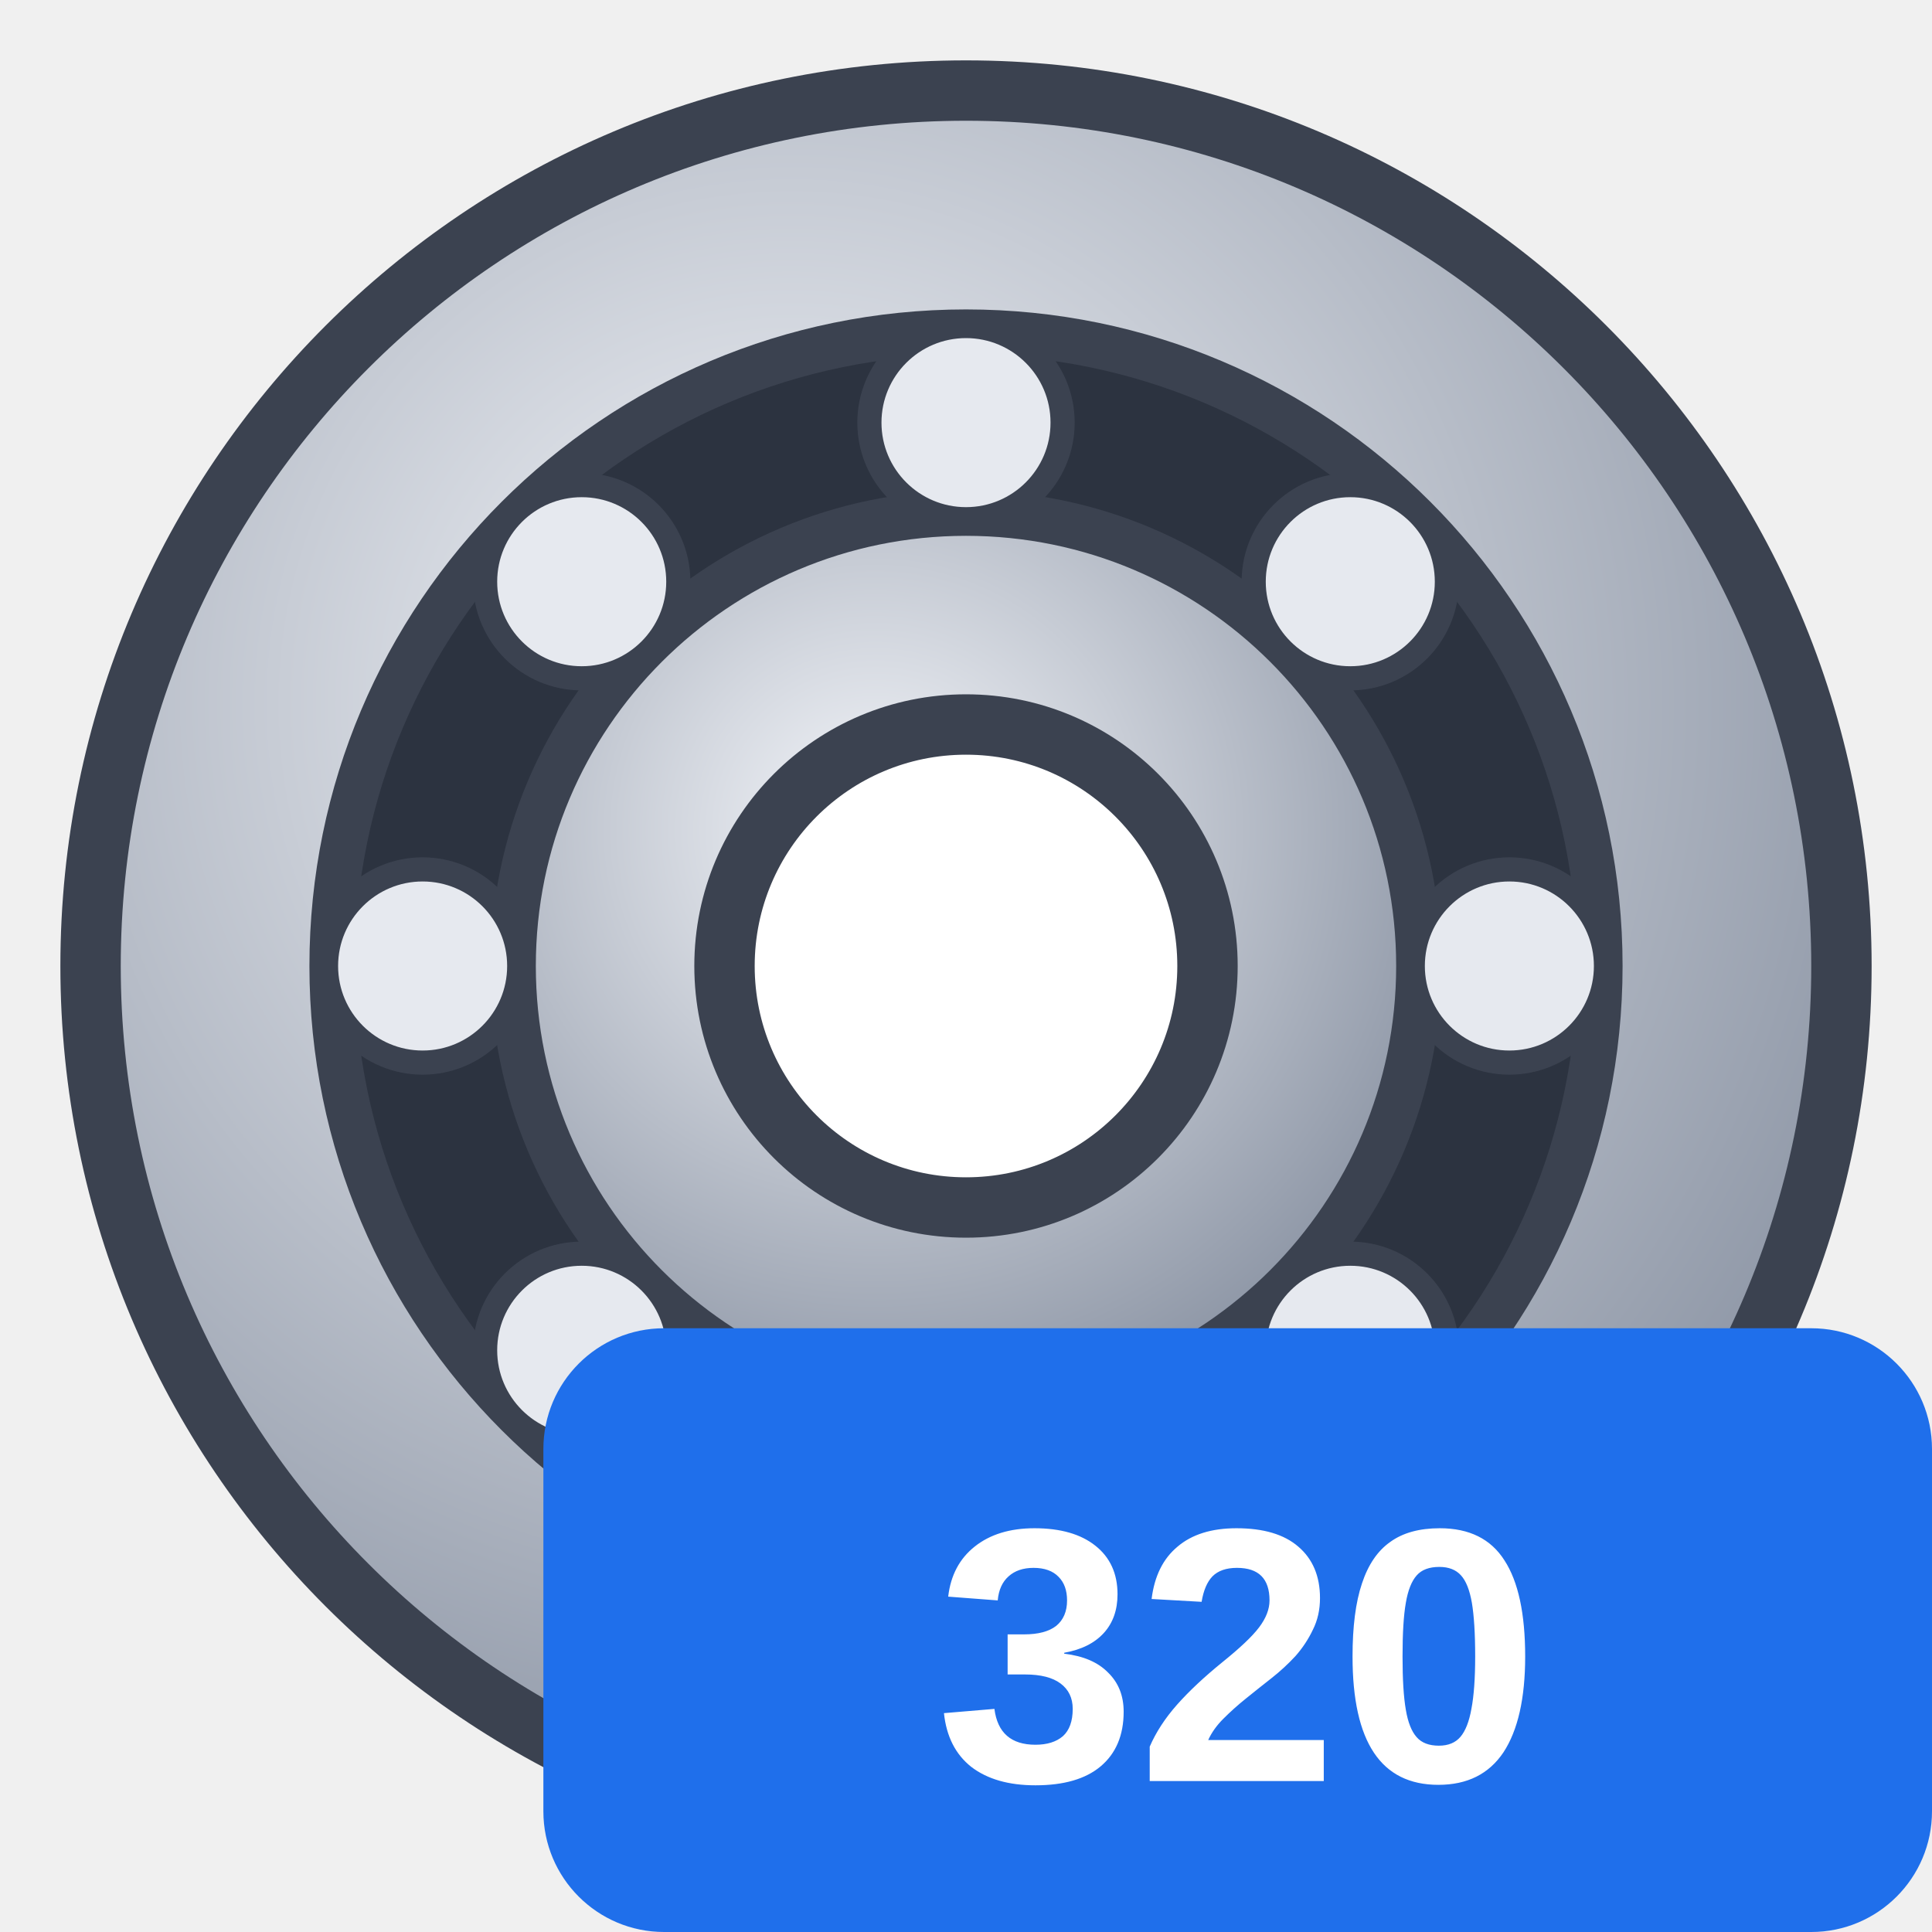
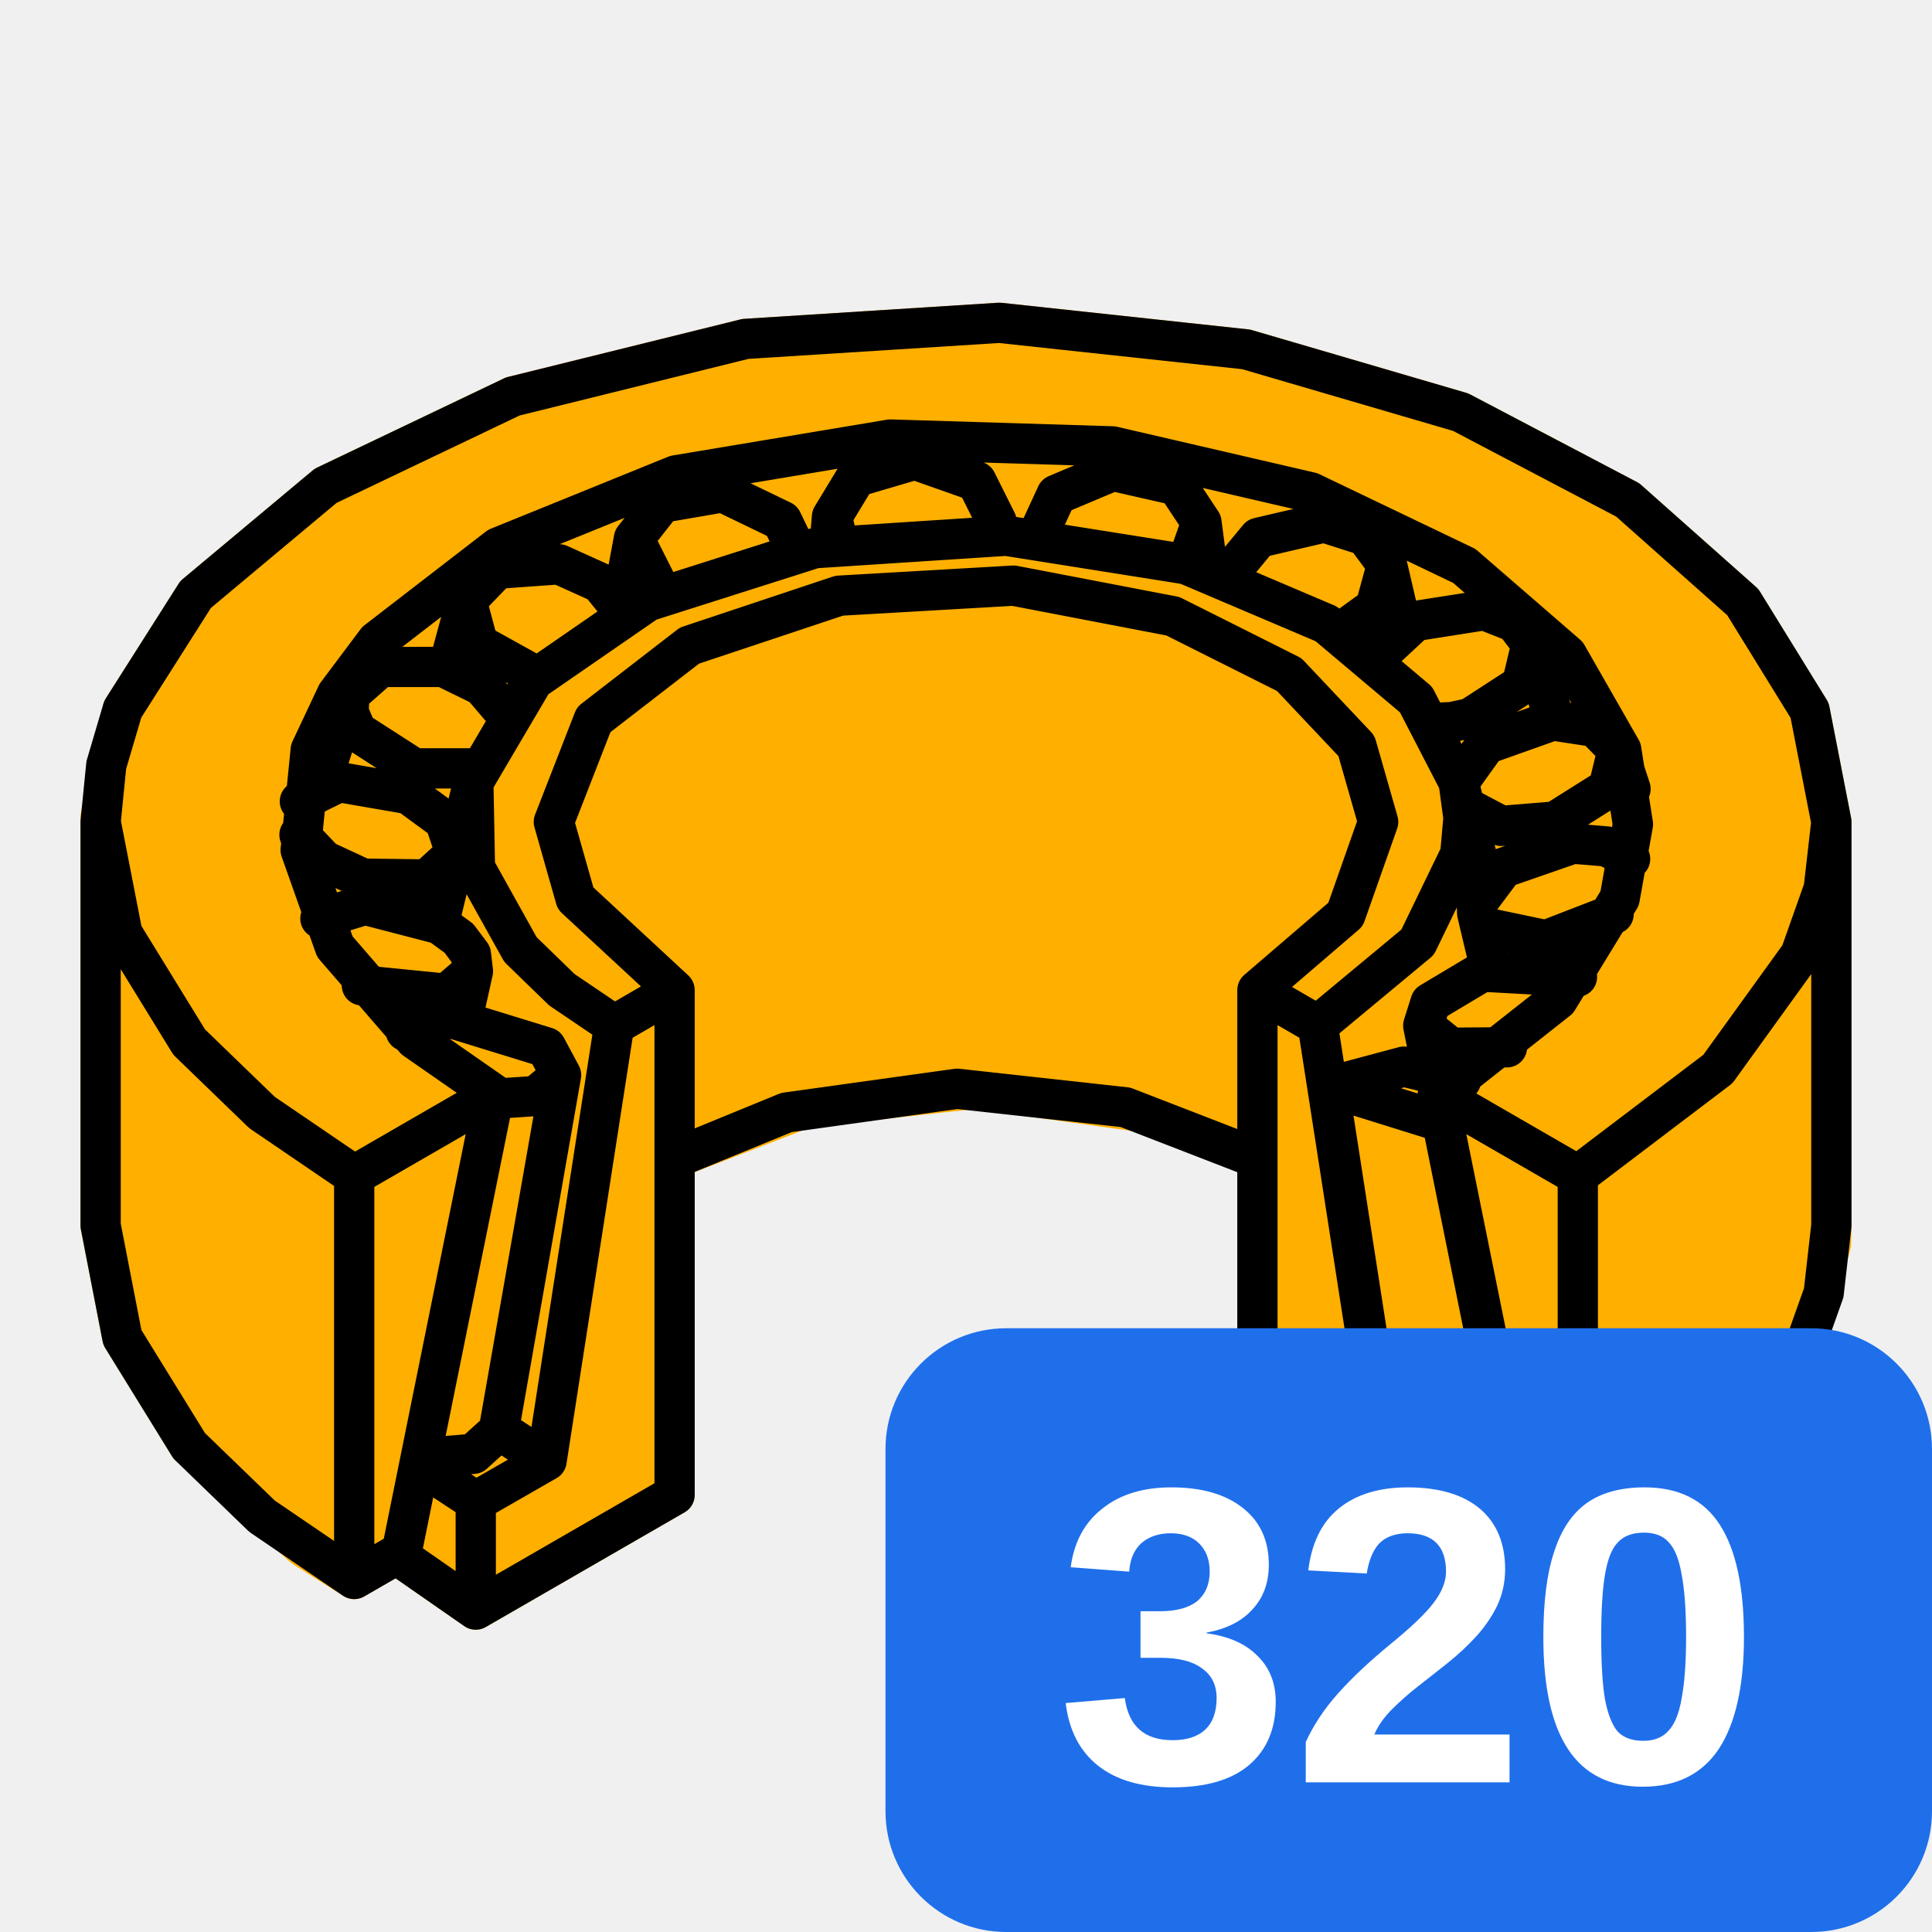
- <svg xmlns="http://www.w3.org/2000/svg" width="64" height="64" viewBox="0 0 64 64">
-   <defs>
-     <radialGradient id="g" cx="40%" cy="35%" r="70%">
-       <stop offset="0" stop-color="#f4f6fa" />
-       <stop offset="1" stop-color="#8a93a3" />
-     </radialGradient>
-   </defs>
-   <circle cx="32" cy="32" r="29" fill="url(#g)" stroke="#3b4250" stroke-width="2" />
-   <circle cx="32" cy="32" r="21" fill="#2c3340" stroke="#3b4250" stroke-width="1.5" />
-   <circle cx="32" cy="32" r="15" fill="url(#g)" stroke="#3b4250" stroke-width="1.5" />
-   <circle cx="32" cy="32" r="8" fill="#ffffff" stroke="#3b4250" stroke-width="2" />
-   <circle cx="50.00" cy="32.00" r="3.2" fill="#e6e9ef" stroke="#3b4250" stroke-width="0.8" />
-   <circle cx="44.73" cy="44.73" r="3.2" fill="#e6e9ef" stroke="#3b4250" stroke-width="0.8" />
-   <circle cx="32.00" cy="50.00" r="3.2" fill="#e6e9ef" stroke="#3b4250" stroke-width="0.8" />
-   <circle cx="19.27" cy="44.73" r="3.2" fill="#e6e9ef" stroke="#3b4250" stroke-width="0.8" />
-   <circle cx="14.00" cy="32.00" r="3.2" fill="#e6e9ef" stroke="#3b4250" stroke-width="0.8" />
-   <circle cx="19.27" cy="19.27" r="3.2" fill="#e6e9ef" stroke="#3b4250" stroke-width="0.8" />
-   <circle cx="32.00" cy="14.00" r="3.2" fill="#e6e9ef" stroke="#3b4250" stroke-width="0.8" />
-   <circle cx="44.73" cy="19.27" r="3.2" fill="#e6e9ef" stroke="#3b4250" stroke-width="0.8" />
-   <rect x="18" y="44" width="46" height="20" rx="4" fill="#1f6feb" />
-   <text x="41" y="59" font-family="Arial,Helvetica,sans-serif" font-size="12" font-weight="bold" fill="#ffffff" text-anchor="middle">320</text>
+ <svg xmlns="http://www.w3.org/2000/svg" width="48" height="48" viewBox="0 0 48 48">
+   <path d="M31.24,28.78 31.24,37.14 36.18,39.99 38.15,38.62 39.20,39.23 42.68,36.59 44.73,33.75 45.49,30.90 45.50,30.45 45.50,20.42 44.96,17.65 43.30,14.96 40.44,12.42 36.29,10.24 30.96,8.68 24.83,8.02 18.52,8.42 12.74,9.85 8.09,12.07 4.86,14.77 3.05,17.62 2.50,20.29 2.50,20.42 2.50,30.45 3.04,33.23 4.70,35.92 7.56,38.45 8.80,39.23 9.85,38.62 11.82,39.99 16.76,37.14 16.76,28.78 20.04,27.51 24.22,27.05 28.46,27.64 31.24,28.78 Z" fill="#FFAF00" stroke="#FFAF00" stroke-width="1.0" stroke-linejoin="round" />
+   <path d="M31.24,37.14 36.18,39.99 M36.18,39.99 38.15,38.62 M9.85,38.62 11.82,39.99 M16.76,37.14 11.82,39.99 M31.24,28.78 27.96,27.51 23.78,27.05 19.54,27.64 16.76,28.78 M36.18,39.99 36.18,37.30 M36.18,37.30 34.42,36.29 M34.42,36.29 32.74,25.47 M32.74,25.47 31.24,24.60 M31.24,24.60 31.24,37.14 M36.18,37.30 37.10,36.73 M10.42,36.38 11.82,37.30 M11.82,39.99 11.82,37.30 M11.82,37.30 13.58,36.29 M15.26,25.47 13.58,36.29 M15.26,25.47 16.76,24.60 M16.76,24.60 16.76,37.14 M31.24,24.60 33.43,22.72 34.24,20.42 M34.24,20.42 33.70,18.53 32.03,16.76 29.14,15.31 25.18,14.55 20.85,14.80 17.13,16.04 14.75,17.88 13.76,20.42 M13.76,20.42 14.30,22.32 16.76,24.60 M34.42,36.29 34.85,36.03 M12.39,35.52 13.58,36.29 M32.74,25.47 35.22,23.41 36.28,21.22 36.36,20.32 36.24,19.43 M36.24,19.43 35.18,17.38 32.95,15.50 29.47,14.02 25.00,13.31 20.24,13.62 16.09,14.94 13.25,16.90 11.76,19.43 M11.76,19.43 11.80,21.56 12.93,23.59 13.96,24.59 15.26,25.47 M35.72,27.19 39.20,29.20 M39.20,29.20 42.68,26.56 44.73,23.72 45.31,22.08 45.50,20.42 M45.50,20.42 44.96,17.65 43.30,14.96 40.44,12.42 36.29,10.24 30.96,8.68 24.83,8.02 18.52,8.42 12.74,9.85 8.09,12.07 4.86,14.77 3.05,17.62 2.64,19.01 2.50,20.42 M2.50,20.42 3.04,23.19 4.70,25.89 6.51,27.64 8.80,29.20 M12.28,27.19 8.80,29.20 M35.72,27.19 38.70,24.84 40.24,22.32 40.57,20.48 40.28,18.63 M40.28,18.63 38.93,16.27 36.38,14.06 32.56,12.23 27.64,11.09 22.12,10.92 16.79,11.81 12.38,13.60 9.36,15.93 8.37,17.25 7.72,18.63 M7.72,18.63 7.47,21.12 8.32,23.52 10.31,25.82 12.28,27.19 M38.02,38.55 35.72,27.19 M39.20,39.23 38.02,38.55 M39.20,29.20 39.20,39.23 M39.20,39.23 42.68,36.59 44.73,33.75 45.31,32.12 45.50,30.45 M2.50,30.45 3.04,33.23 4.70,35.92 6.51,37.67 8.80,39.23 M8.80,29.20 8.80,39.23 M12.28,27.19 9.98,38.55 M8.80,39.23 9.98,38.55 M37.68,36.88 37.65,36.90 M35.83,27.88 37.65,36.90 M33.01,27.00 34.88,26.50 36.30,26.84 M35.86,27.86 35.83,27.88 M33.01,27.00 34.39,35.89 M34.39,35.89 37.65,36.90 M33.01,27.00 35.83,27.88 M35.54,24.91 36.83,24.14 39.18,24.27 M37.44,26.02 36.04,26.03 35.36,25.48 M35.36,25.48 35.54,24.91 M36.69,22.44 37.35,21.56 39.08,20.96 39.92,21.03 40.50,21.34 M40.09,22.71 38.41,23.36 36.93,23.05 36.78,22.88 36.70,22.69 M36.70,22.69 36.69,22.44 M36.24,19.44 36.92,18.49 38.58,17.90 39.63,18.06 40.19,18.63 M40.19,18.63 39.96,19.58 38.64,20.41 37.30,20.52 36.39,20.04 M34.16,16.36 35.16,15.43 36.88,15.16 37.64,15.46 38.05,16.00 M38.05,16.00 37.81,17.01 36.53,17.84 36.07,17.94 35.60,17.96 M30.46,14.34 31.27,13.36 32.90,12.98 33.93,13.31 34.46,14.03 M34.46,14.03 34.17,15.09 33.30,15.72 M25.77,13.36 25.77,13.33 M25.77,13.33 26.25,12.29 27.65,11.70 29.24,12.06 29.85,12.98 M29.85,12.98 29.48,14.03 M20.83,13.52 20.67,12.84 M20.67,12.84 21.27,11.85 22.73,11.42 24.26,11.96 24.76,12.96 M24.76,12.96 24.72,13.30 M16.45,14.77 15.75,13.38 M15.75,13.38 16.45,12.49 17.96,12.23 19.43,12.94 19.80,13.71 M13.34,16.81 11.88,16.00 11.59,14.92 M11.59,14.92 12.35,14.13 13.89,14.02 14.91,14.48 15.52,15.23 M11.86,19.09 10.29,19.09 8.86,18.17 8.66,17.70 8.68,17.25 M8.68,17.25 9.45,16.57 11.02,16.57 11.98,17.04 12.56,17.72 M11.31,21.16 11.30,21.22 M11.30,21.22 10.61,21.85 9.02,21.83 8.05,21.38 7.44,20.74 M7.45,19.91 8.42,19.43 10.15,19.73 11.05,20.39 11.31,21.16 M11.70,23.71 11.75,24.13 M11.75,24.13 11.10,24.69 8.99,24.48 M7.96,22.82 9.07,22.48 10.92,22.96 11.40,23.31 11.70,23.71 M12.39,35.55 11.76,36.12 10.45,36.23 M13.57,26.02 13.94,26.71 M13.94,26.71 13.32,27.23 12.26,27.30 M10.08,25.62 11.20,25.29 13.57,26.02 M36.24,19.43 36.87,22.02 M11.76,19.43 10.90,22.95 M2.50,20.42 2.50,30.45 M45.50,20.42 45.50,30.45 M35.36,25.48 35.57,26.54 M36.70,22.69 37.03,24.08 M40.19,18.63 40.51,19.60 M38.05,16.00 38.62,17.90 M34.46,14.03 34.83,15.62 M25.77,13.33 25.77,13.36 M29.85,12.98 30.01,14.19 M20.67,12.84 20.61,13.56 M24.76,12.96 24.77,13.30 M15.75,13.38 15.44,15.05 M11.59,14.92 11.13,16.61 M8.68,17.25 7.95,19.55 M11.30,21.22 10.88,22.94 M11.75,24.13 11.49,25.30 M13.94,26.71 12.39,35.55" fill="none" stroke="#000000" stroke-width="1.0" stroke-linecap="round" stroke-linejoin="round" />
+   <rect x="22" y="33" width="26" height="15" rx="3" fill="#1f6feb" />
+   <text x="35" y="44.28" font-family="Arial,Helvetica,sans-serif" font-size="10.5" font-weight="bold" fill="#ffffff" text-anchor="middle">320</text>
</svg>
